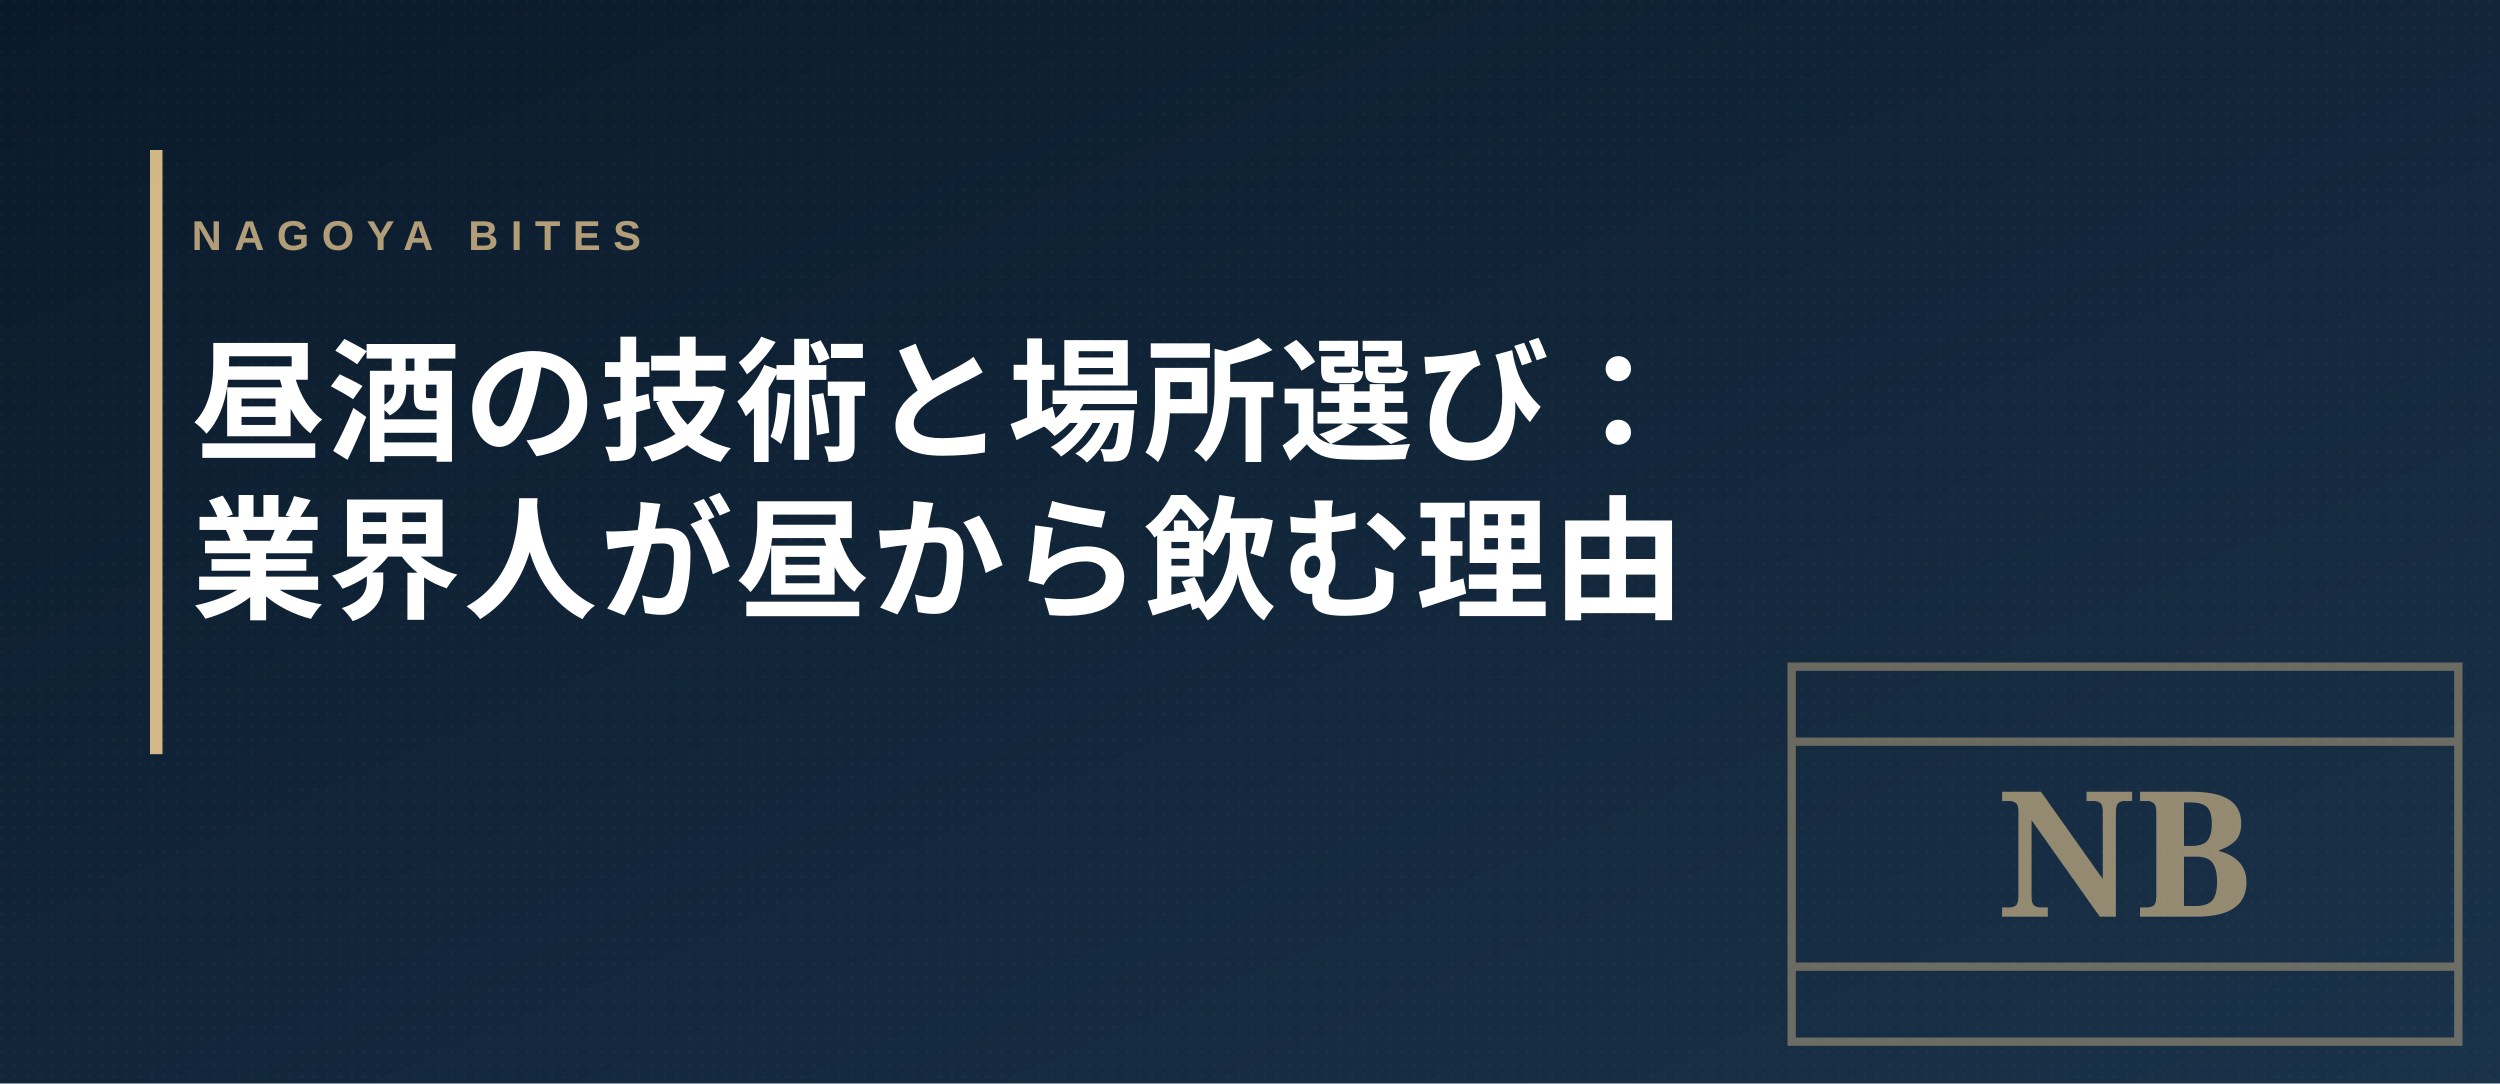
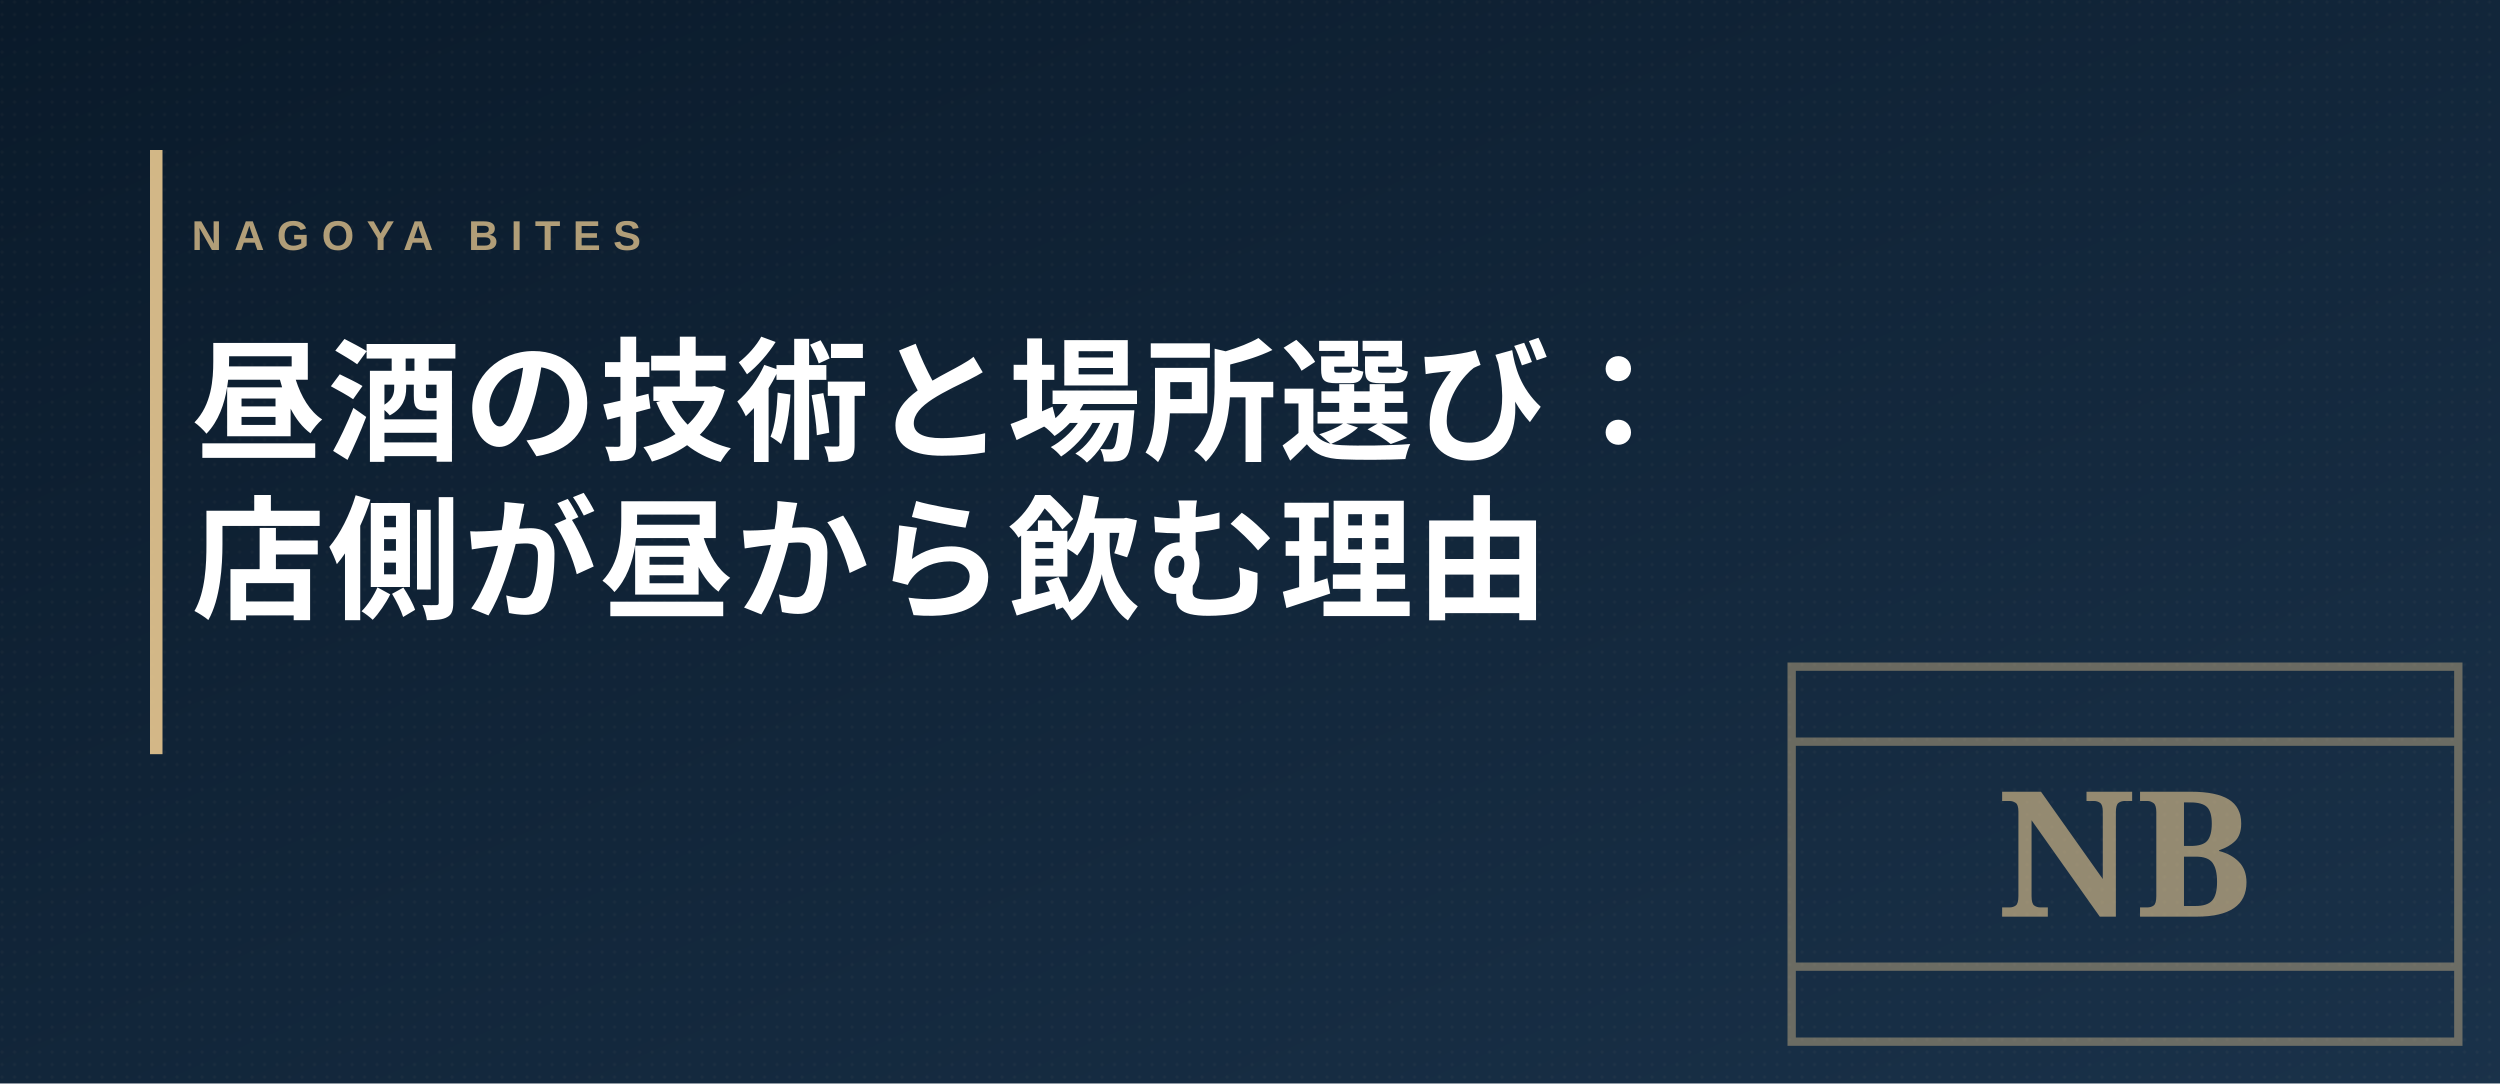
- <svg xmlns="http://www.w3.org/2000/svg" viewBox="0 0 600 260" width="600" height="260" role="img" aria-label="昼酒の技術と場所選び：業界人が昼から飲む理由">
+ <svg xmlns="http://www.w3.org/2000/svg" viewBox="0 0 600 260" width="600" height="260" role="img" aria-label="昼酒の技術と場所選び：店側が昼から飲む理由">
  <defs>
    <linearGradient id="bg" x1="0" y1="0" x2="1" y2="1">
      <stop offset="0%" stop-color="#0a1a2a" />
      <stop offset="100%" stop-color="#2a4a6a" />
    </linearGradient>
    <pattern id="grain" width="3" height="3" patternUnits="userSpaceOnUse">
      <rect width="3" height="3" fill="#0a1a2a" />
      <circle cx="0.5" cy="0.5" r="0.4" fill="#e8c890" opacity="0.06" />
    </pattern>
  </defs>
  <rect width="600" height="260" fill="url(#bg)" />
  <rect width="600" height="260" fill="url(#grain)" opacity=".5" />
  <g opacity=".4" fill="none" stroke="#e8c890" stroke-width="2">
    <rect x="430" y="160" width="160" height="90" />
    <line x1="430" y1="178" x2="590" y2="178" />
    <line x1="430" y1="232" x2="590" y2="232" />
  </g>
  <text x="510" y="220" text-anchor="middle" fill="#e8c890" opacity=".6" font-family="'Hiragino Mincho ProN', 'Yu Mincho', serif" font-size="42" font-weight="700">NB</text>
  <rect x="36" y="36" width="3" height="145" fill="#e8c890" opacity=".9" />
  <text x="46" y="108" fill="#fff" font-family="'Hiragino Mincho ProN','Yu Mincho','Noto Serif JP',serif" font-size="32" font-weight="700" letter-spacing="0.02em">昼酒の技術と場所選び：</text>
-   <text x="46" y="146" fill="#fff" font-family="'Hiragino Mincho ProN','Yu Mincho','Noto Serif JP',serif" font-size="32" font-weight="700" letter-spacing="0.02em">業界人が昼から飲む理由</text>
+   <text x="46" y="146" fill="#fff" font-family="'Hiragino Mincho ProN','Yu Mincho','Noto Serif JP',serif" font-size="32" font-weight="700" letter-spacing="0.02em">店側が昼から飲む理由</text>
  <text x="46" y="60" fill="#e8c890" opacity=".75" font-family="'Helvetica Neue', Arial, sans-serif" font-size="10" font-weight="700" letter-spacing="0.3em">NAGOYA BITES</text>
</svg>
